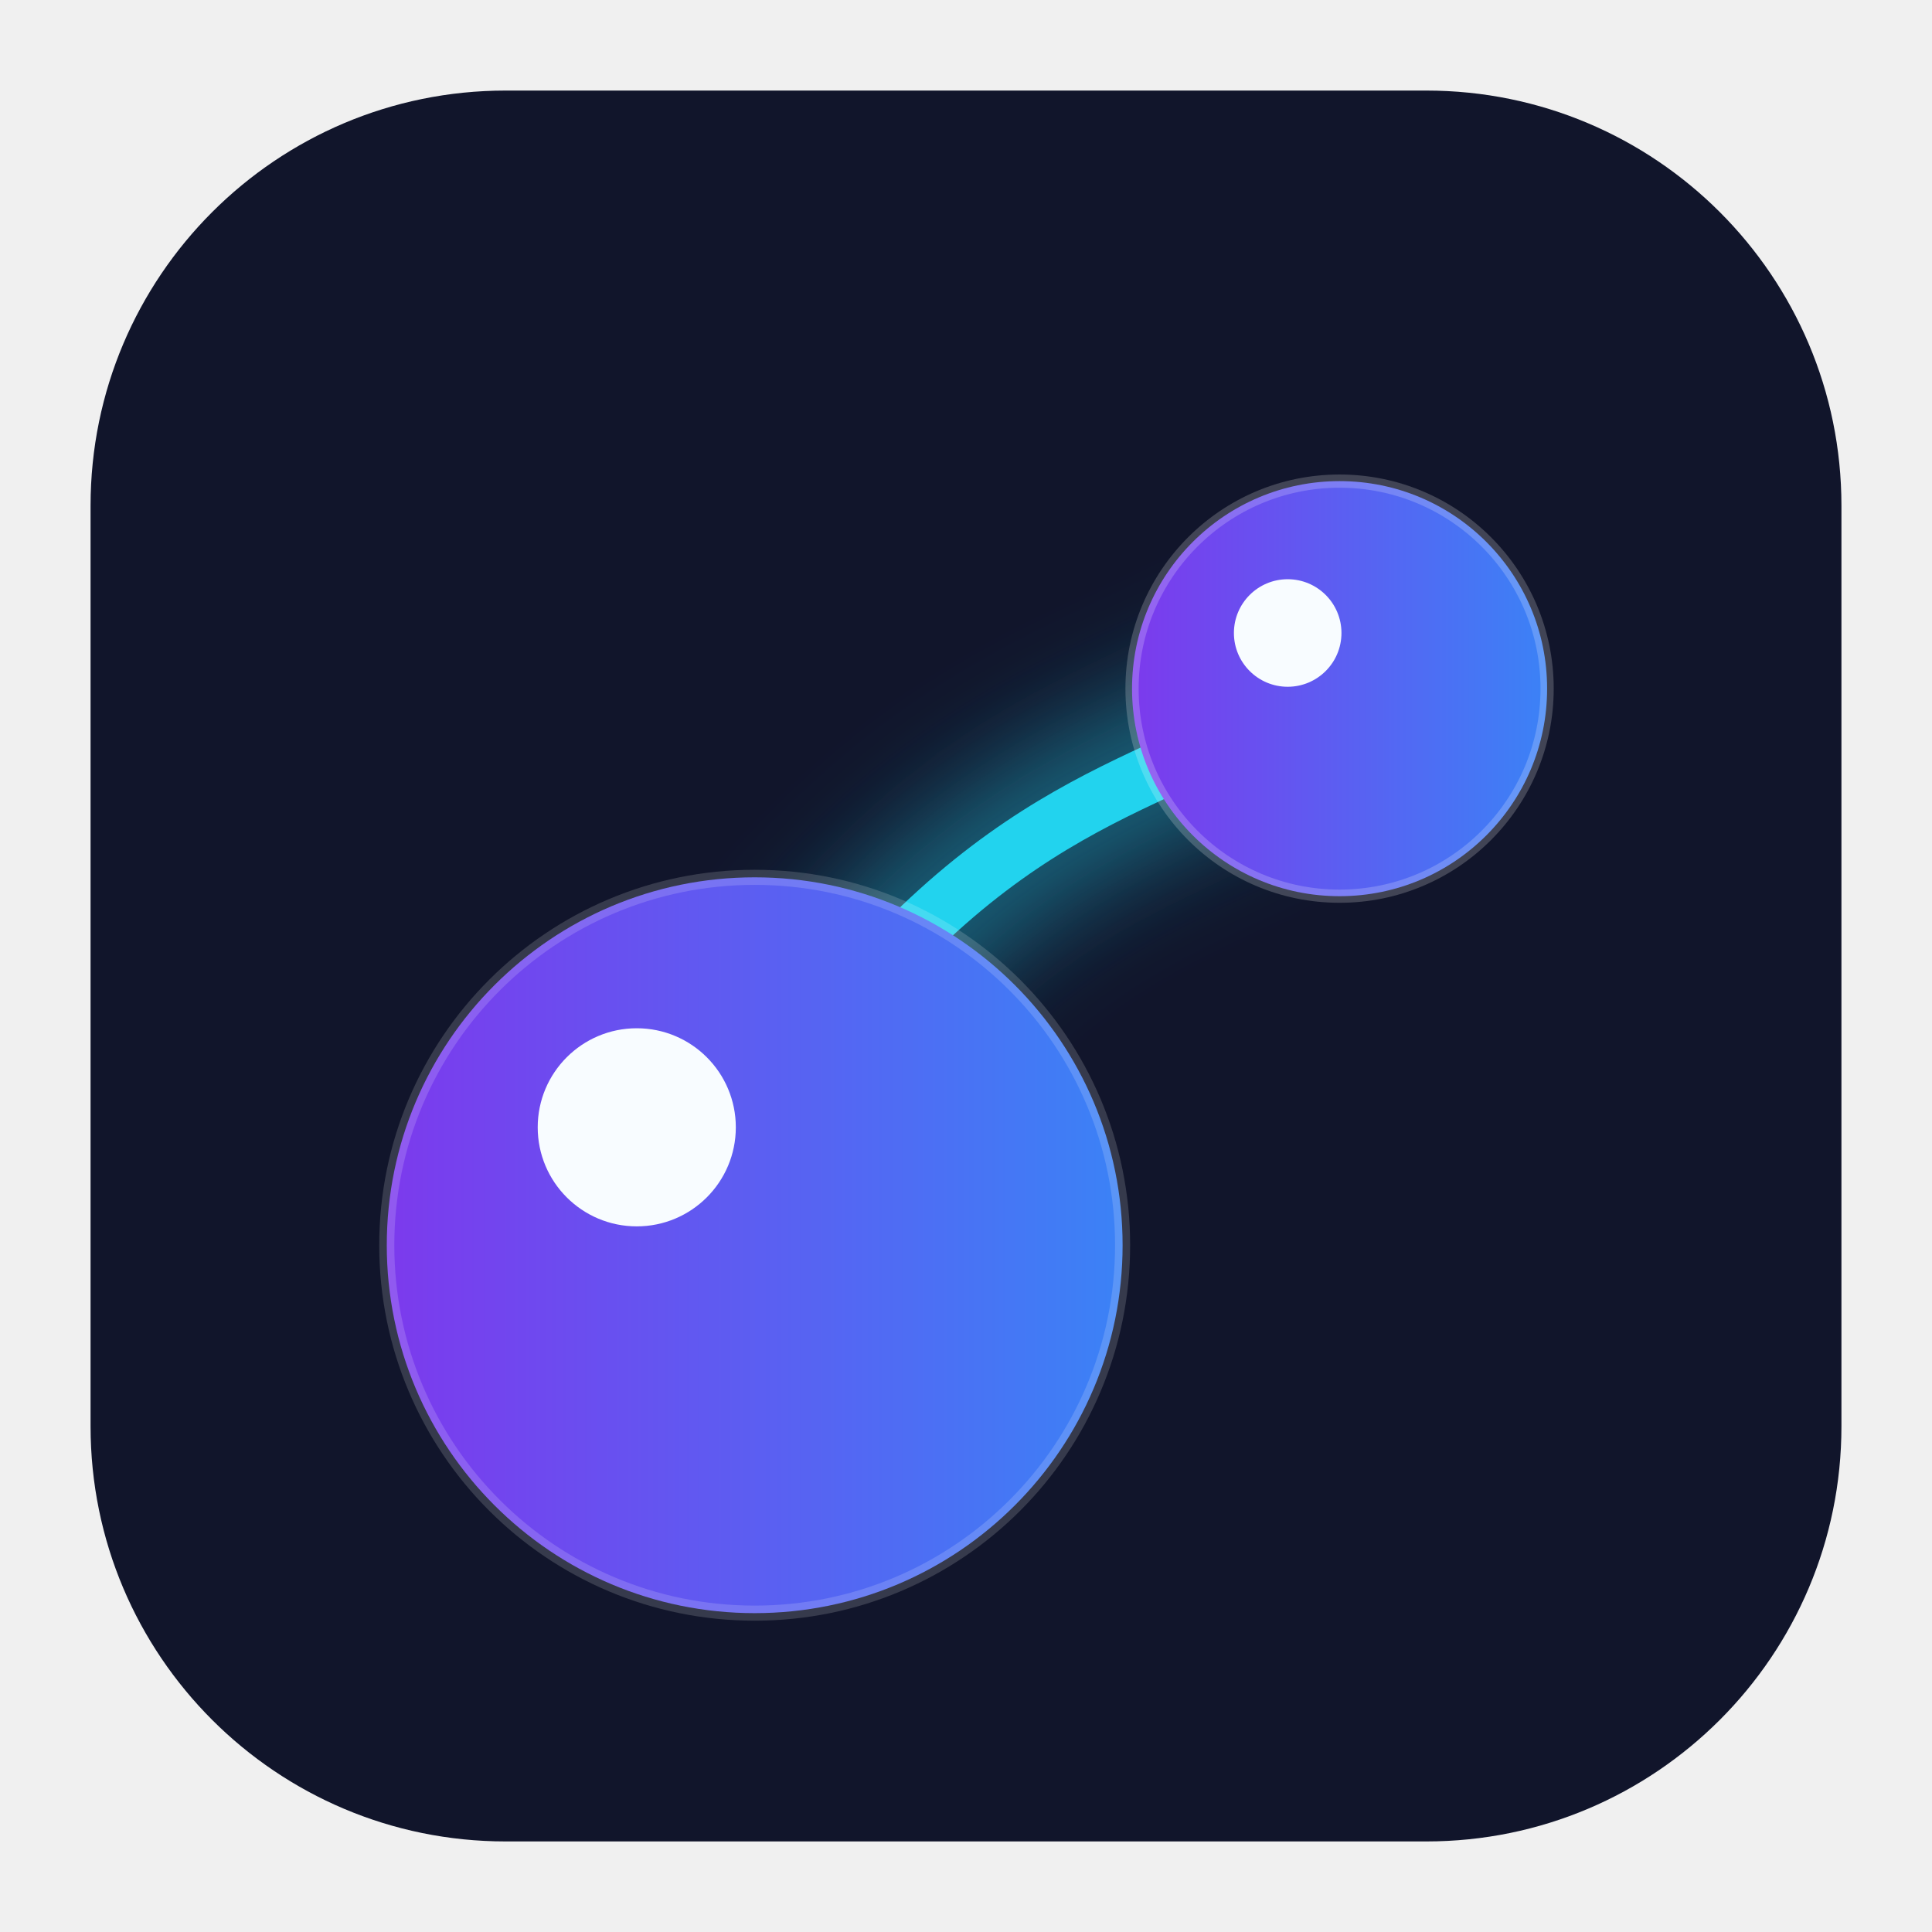
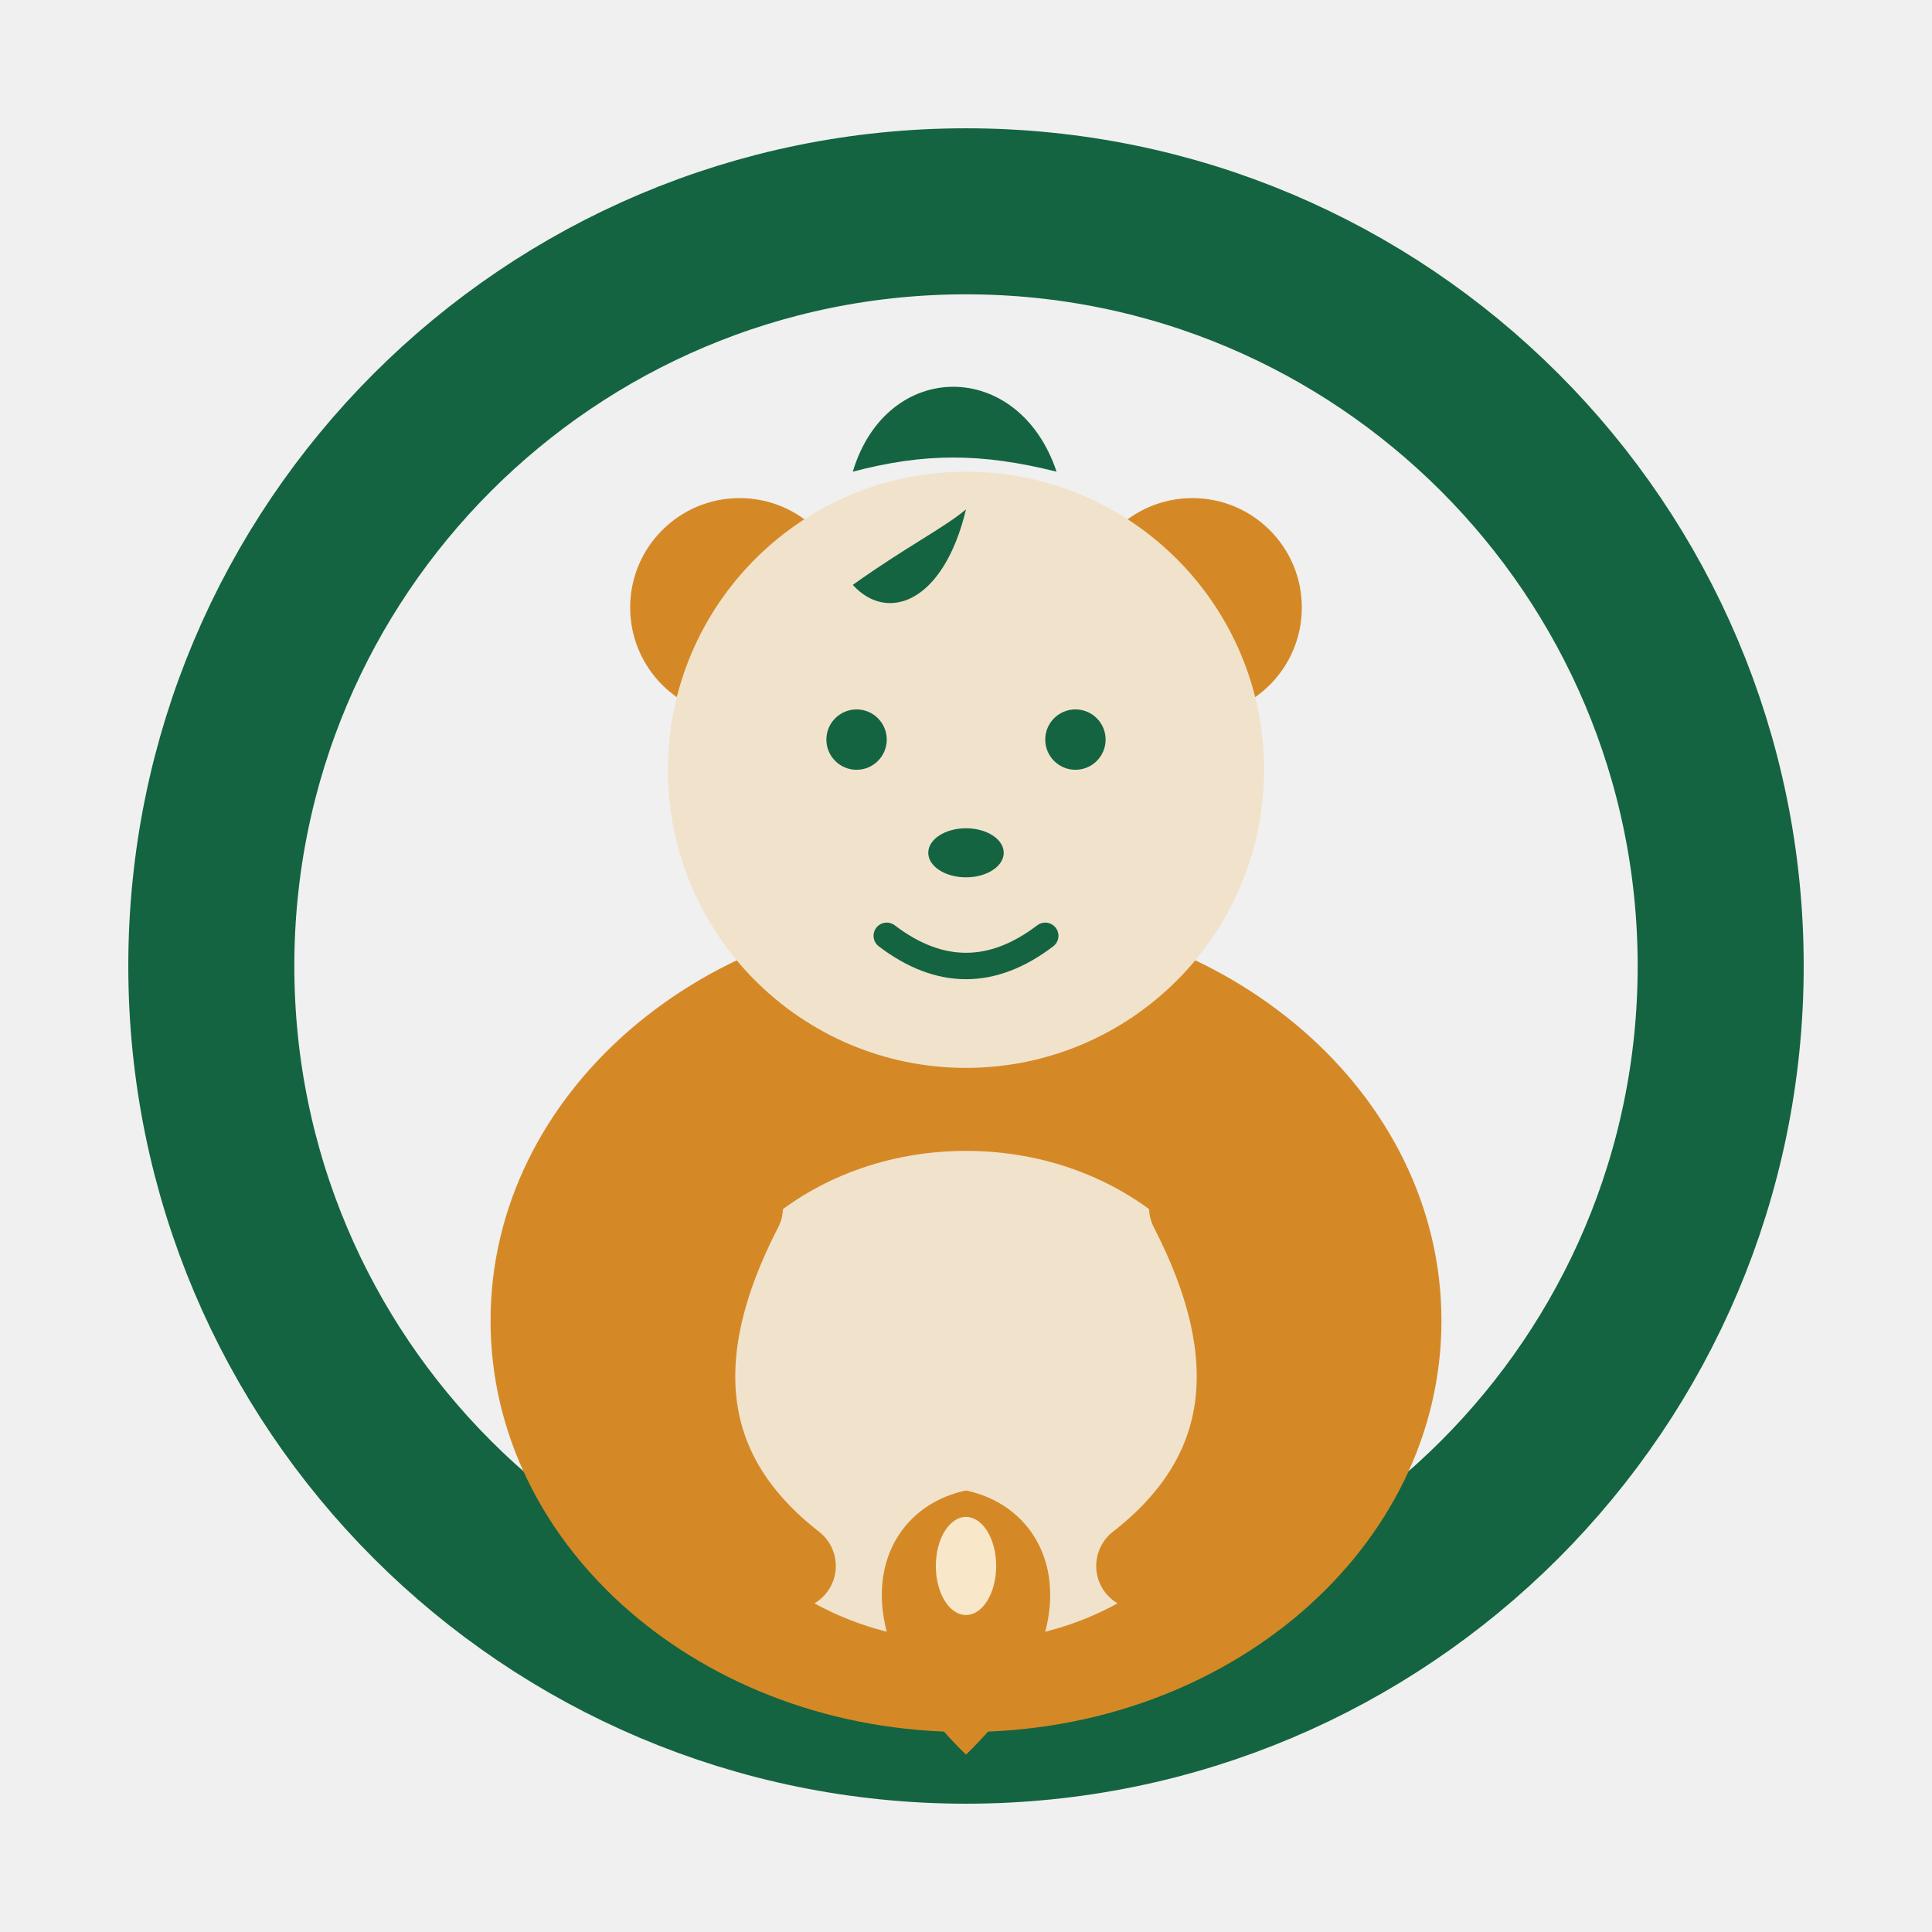
<svg xmlns="http://www.w3.org/2000/svg" viewBox="0 0 1024 1024">
-   <defs>
-     <linearGradient id="node" x1="0" y1="0" x2="1" y2="0">
-       <stop stop-color="#7C3AED" />
-       <stop offset="1" stop-color="#3B82F6" />
-     </linearGradient>
-     <filter id="glow" x="-50%" y="-50%" width="200%" height="200%">
-       <feGaussianBlur stdDeviation="28" />
-     </filter>
-   </defs>
-   <rect x="48" y="48" width="928" height="928" rx="220" fill="#11152B" />
-   <path d="M420 570 C530 420 610 420 690 370" fill="none" stroke="#22D3EE" stroke-width="78" stroke-linecap="round" opacity=".42" filter="url(#glow)" />
-   <path d="M420 570 C530 420 610 420 690 370" fill="none" stroke="#22D3EE" stroke-width="30" stroke-linecap="round" />
-   <circle cx="400" cy="660" r="195" fill="url(#node)" stroke="#FFFFFF" stroke-opacity=".16" stroke-width="8" />
-   <circle cx="710" cy="365" r="110" fill="url(#node)" stroke="#FFFFFF" stroke-opacity=".2" stroke-width="7" />
-   <circle cx="337.5" cy="597.5" r="52.5" fill="#F8FCFF" />
-   <circle cx="682.5" cy="335.5" r="28.5" fill="#F8FCFF" />
+   <g id="brand">
+     <circle id="ring" cx="512" cy="512" r="400" fill="none" stroke="#146441" stroke-width="88" />
+     <g id="character">
+       <circle cx="392" cy="322" r="58" fill="#D58926" />
+       <circle cx="632" cy="322" r="58" fill="#D58926" />
+       <ellipse cx="512" cy="700" rx="252" ry="218" fill="#D58926" />
+       <ellipse cx="512" cy="740" rx="150" ry="130" fill="#F1E3CB" />
+       <circle cx="512" cy="408" r="158" fill="#F1E3CB" />
+       <circle cx="454" cy="392" r="16" fill="#146441" />
+       <circle cx="570" cy="392" r="16" fill="#146441" />
+       <ellipse cx="512" cy="452" rx="20" ry="13" fill="#146441" />
+       <path d="M470 496 Q512 528 554 496" fill="none" stroke="#146441" stroke-width="14" stroke-linecap="round" />
+       <path d="M392 640 Q330 760 420 830" fill="none" stroke="#D58926" stroke-width="46" stroke-linecap="round" />
+       <path d="M632 640 Q694 760 604 830" fill="none" stroke="#D58926" stroke-width="46" stroke-linecap="round" />
+     </g>
+     <g id="seed">
+       <path d="M512 790 C560 800 582 862 512 930 C442 862 464 800 512 790 Z" fill="#D58926" />
+       <ellipse cx="512" cy="830" rx="16" ry="26" fill="#F8E7C8" />
+     </g>
+     <g id="leaves">
+       <path d="M452 250 C470 190 540 190 560 250 C520 240 490 240 452 250 Z" fill="#146441" />
+       <path d="M512 270 C500 320 470 330 452 310 C480 290 500 280 512 270 Z" fill="#146441" />
+     </g>
+   </g>
</svg>
